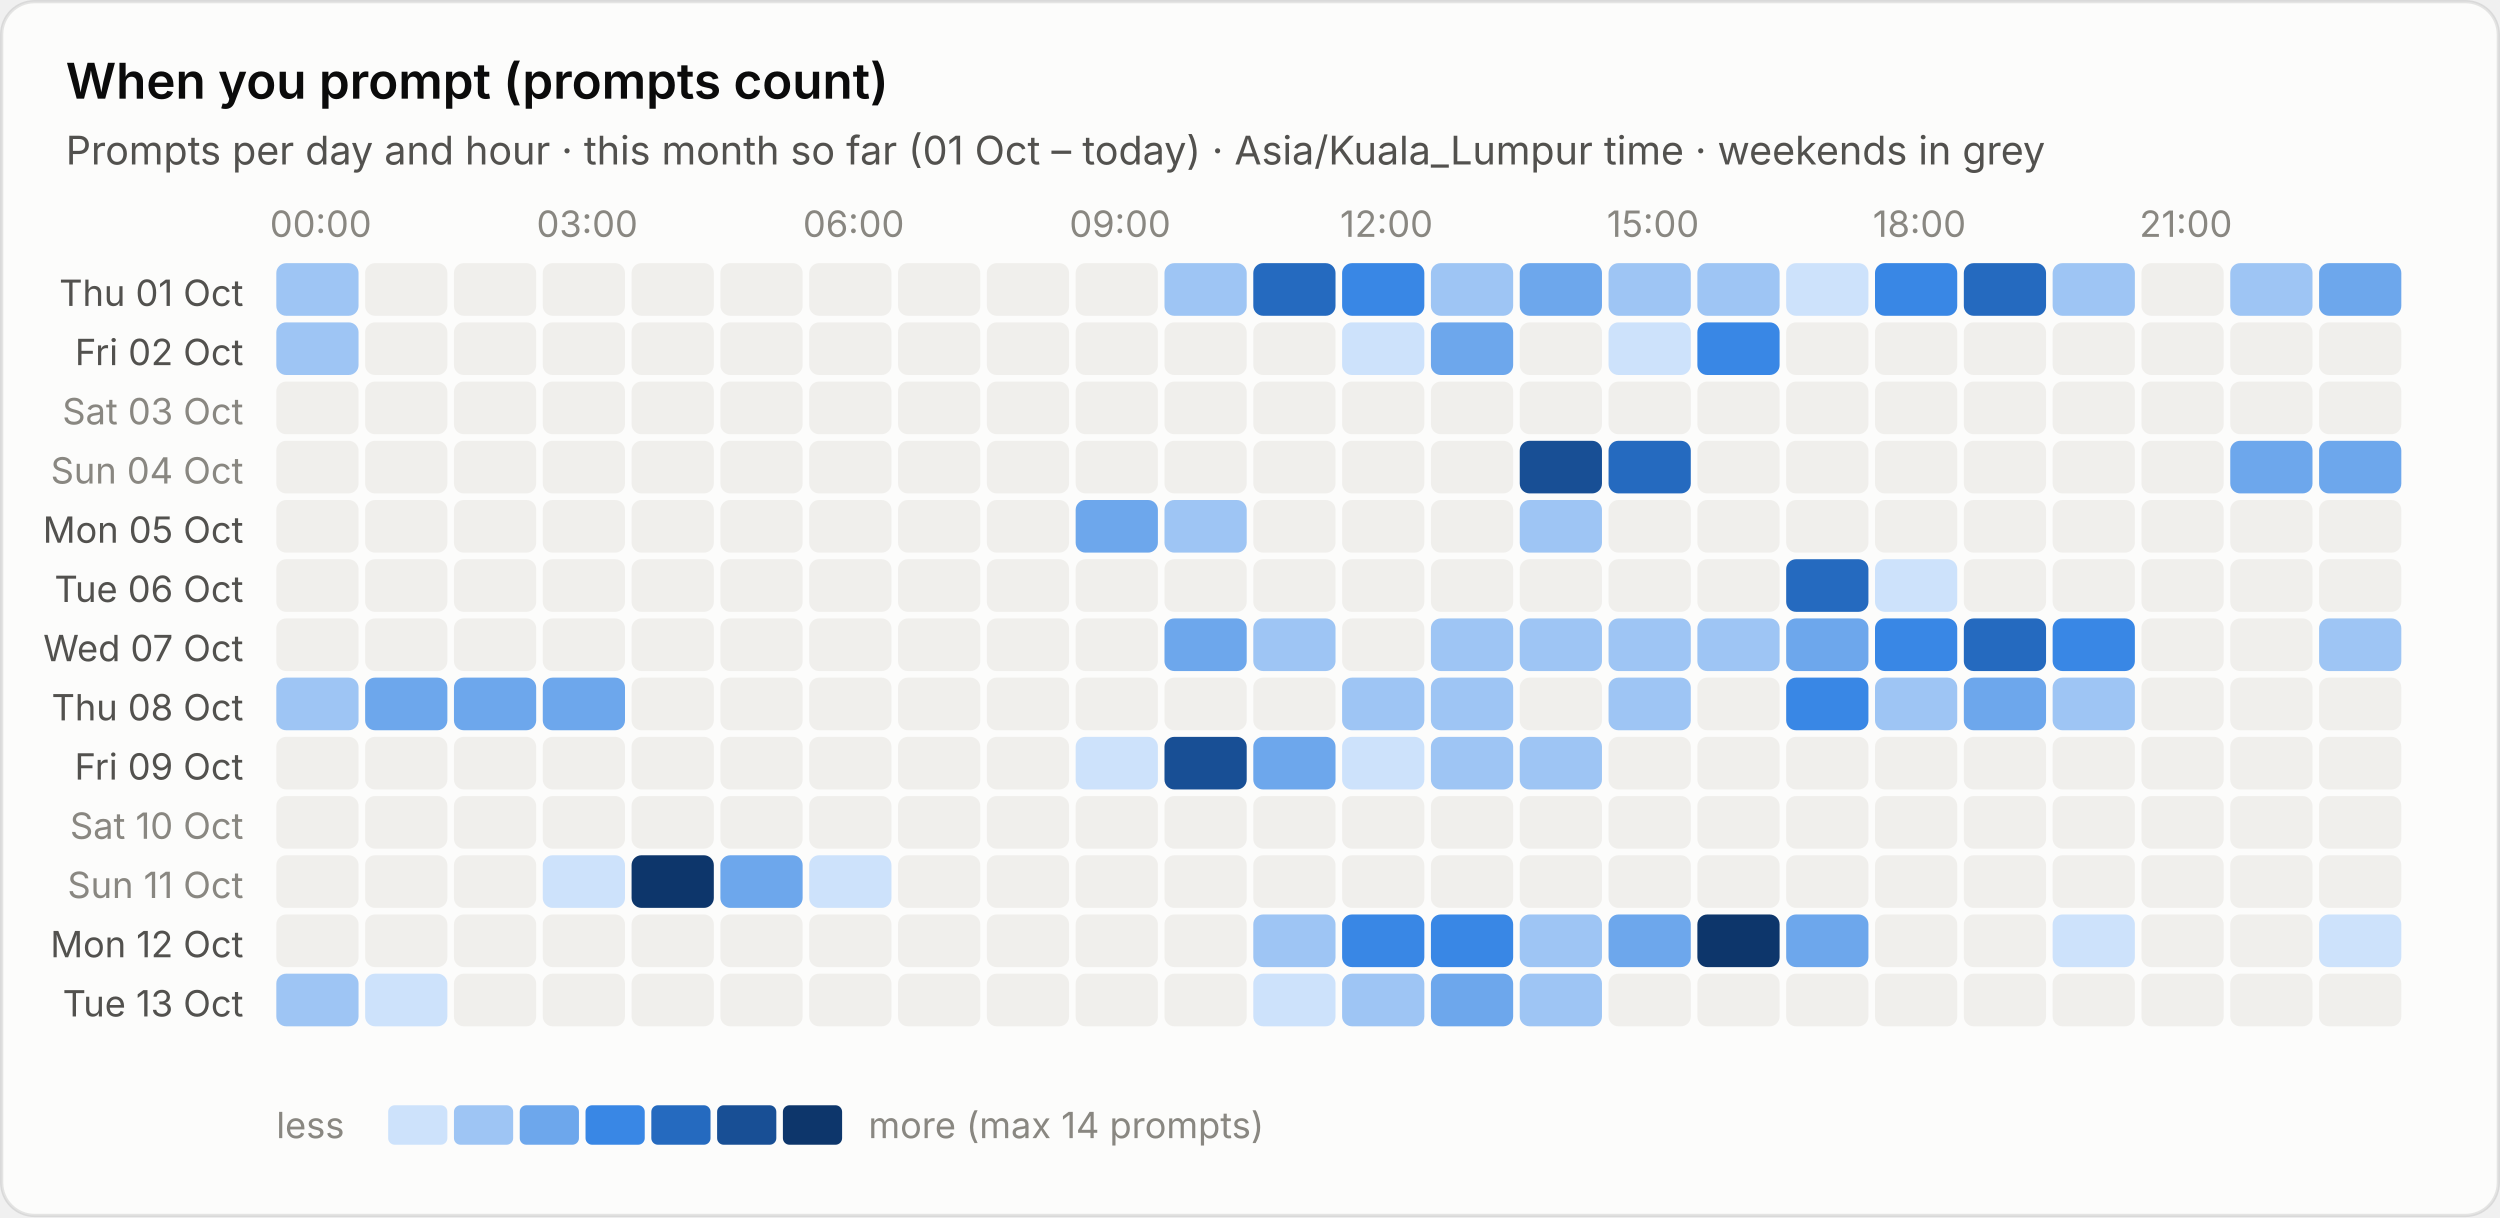
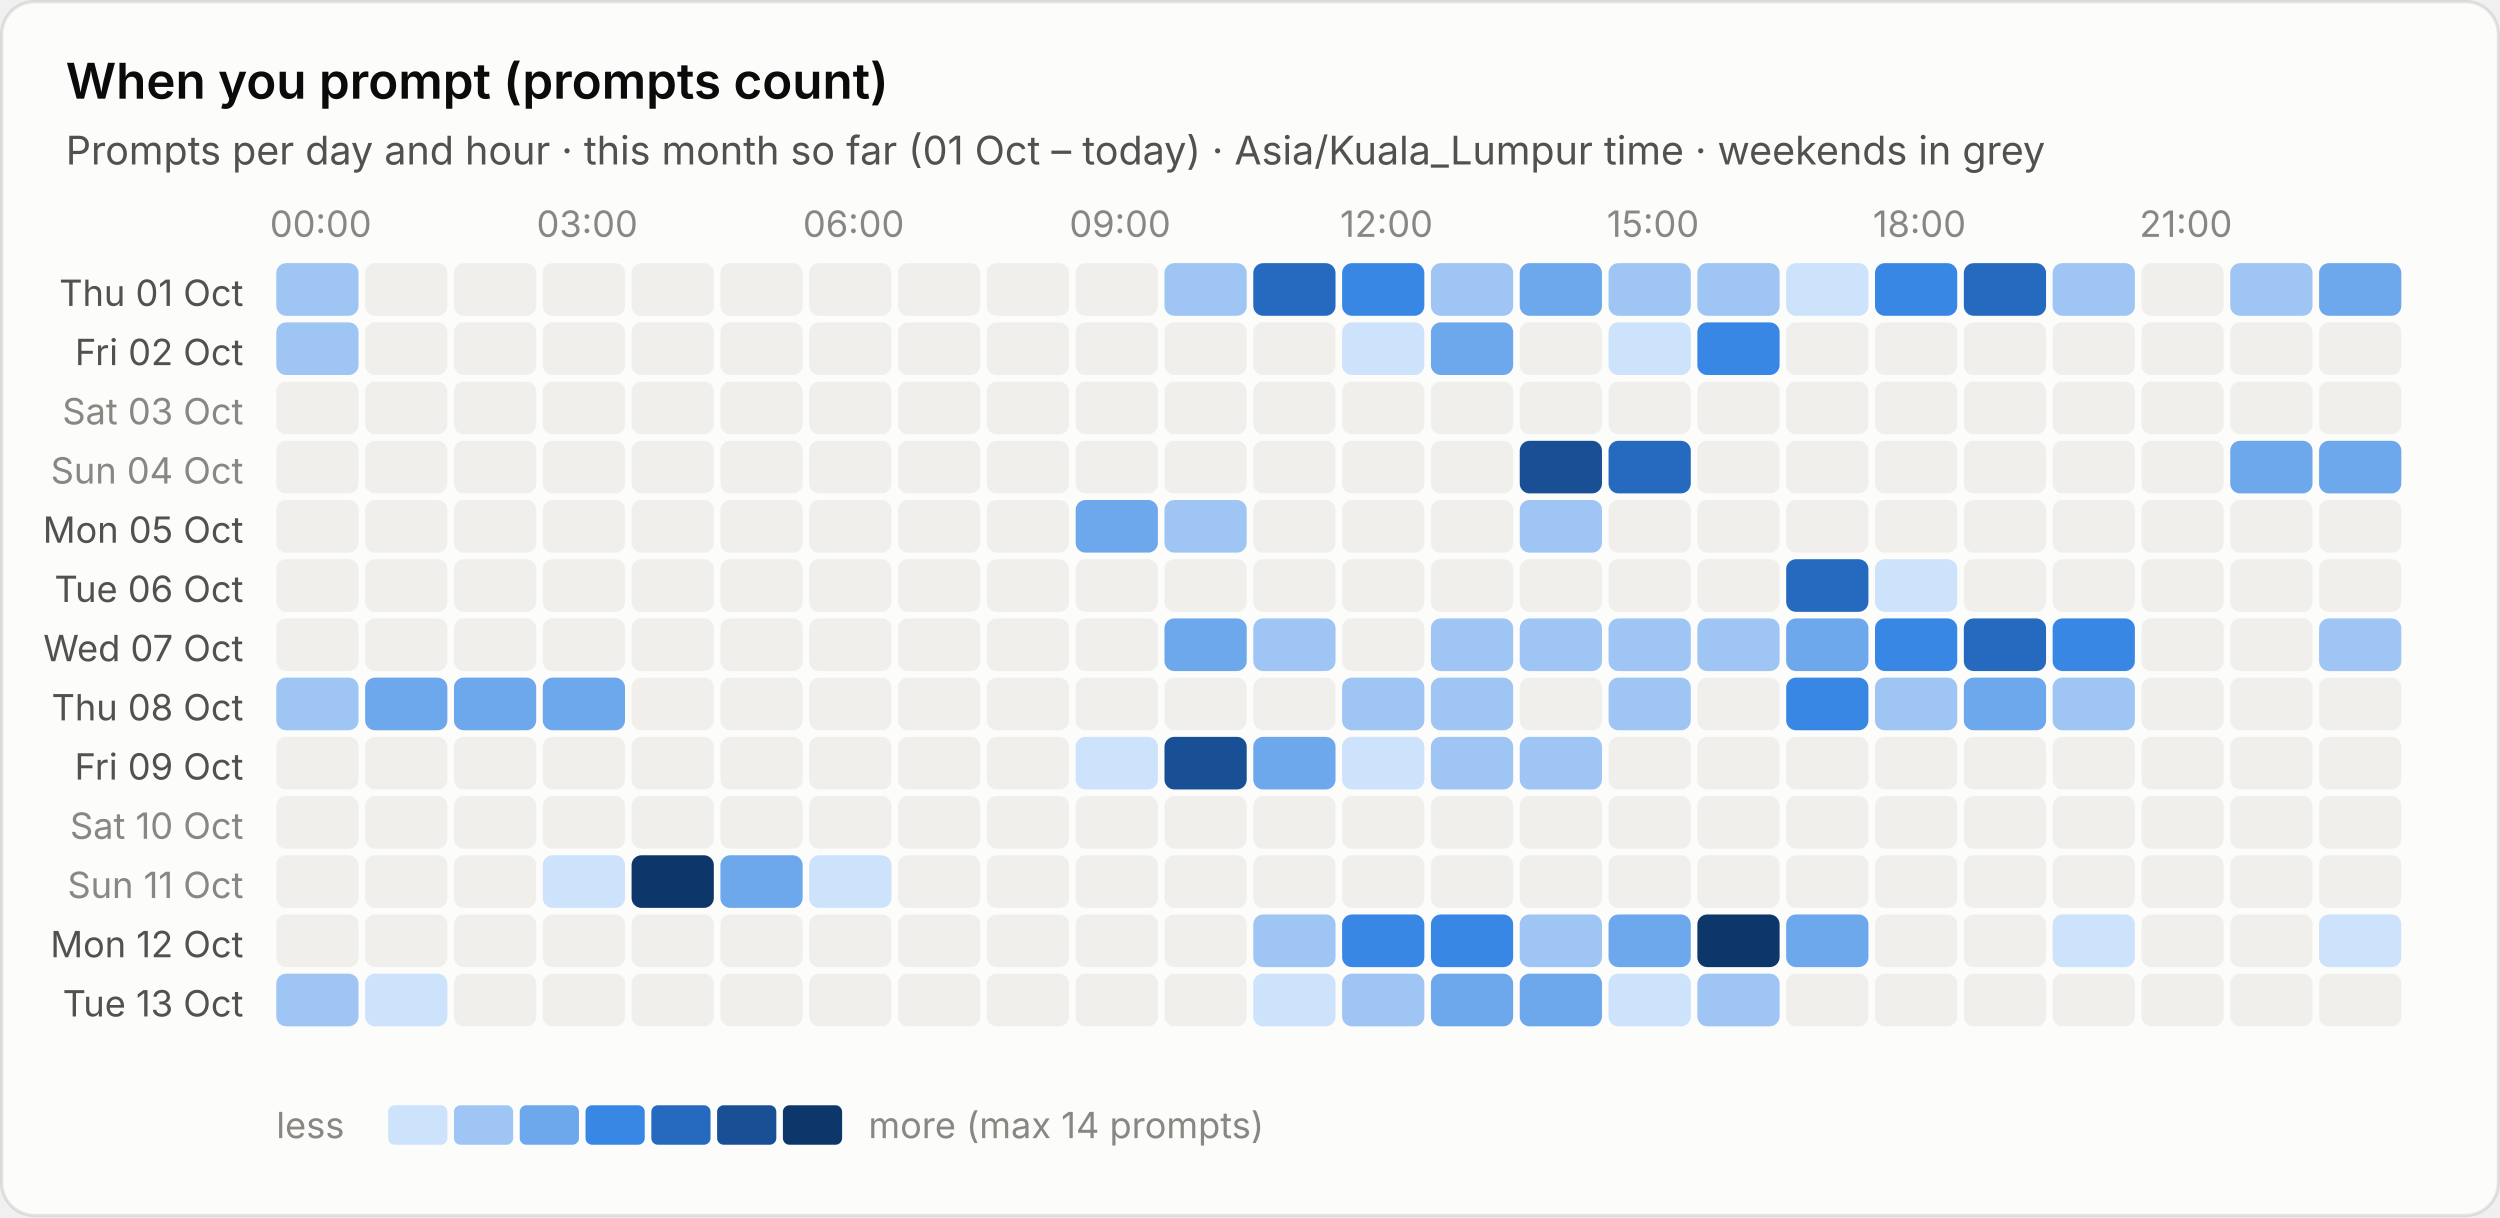
<svg xmlns="http://www.w3.org/2000/svg" viewBox="0 0 760 370" width="760" height="370" role="img" aria-label="When you prompt (prompts count)">
  <style>text{font-family:system-ui,-apple-system,"Segoe UI",sans-serif;font-variant-numeric:tabular-nums}.bg{fill:#fcfcfb;stroke:rgba(11,11,11,.10)}.tp{fill:#0b0b0b}.ts{fill:#52514e}.tm{fill:#898781}.grid{stroke:#e1e0d9;stroke-width:1}.base{stroke:#c3c2b7;stroke-width:1}.so{fill:#b5b3ad}.lo{stroke:#b5b3ad}.qe{fill:#f0efec}.ring{stroke:#fcfcfb}.area{fill-opacity:.1}.s0{fill:#2a78d6}.l0{stroke:#2a78d6}.s1{fill:#eb6834}.l1{stroke:#eb6834}.s2{fill:#1baf7a}.l2{stroke:#1baf7a}.s3{fill:#eda100}.l3{stroke:#eda100}.s4{fill:#e87ba4}.l4{stroke:#e87ba4}.s5{fill:#008300}.l5{stroke:#008300}.s6{fill:#4a3aa7}.l6{stroke:#4a3aa7}.s7{fill:#e34948}.l7{stroke:#e34948}.q0{fill:#cde2fb}.q1{fill:#9ec5f4}.q2{fill:#6da7ec}.q3{fill:#3987e5}.q4{fill:#256abf}.q5{fill:#184f95}.q6{fill:#0d366b}.r0{fill:#f8d4d4}.r1{fill:#ec8f8f}.r2{fill:#c42f2f}.a0{fill:#fbe3e3}.a1{fill:#f5b8b8}.a2{fill:#ec8f8f}.a3{fill:#d65252}.a4{fill:#a82525}.tq0{fill:#0b0b0b}.tq1{fill:#0b0b0b}.tq2{fill:#0b0b0b}.tq3{fill:#ffffff}.tq4{fill:#ffffff}.tq5{fill:#ffffff}.tq6{fill:#ffffff}.tr0{fill:#0b0b0b}.tr1{fill:#0b0b0b}.tr2{fill:#ffffff}.ta0{fill:#0b0b0b}.ta1{fill:#0b0b0b}.ta2{fill:#0b0b0b}.ta3{fill:#ffffff}.ta4{fill:#ffffff}.tw{fill:#ffffff}@media (prefers-color-scheme:dark){.bg{fill:#1a1a19;stroke:rgba(255,255,255,.10)}.tp{fill:#fff}.ts{fill:#c3c2b7}.tm{fill:#898781}.grid{stroke:#2c2c2a}.base{stroke:#383835}.so{fill:#5c5b57}.lo{stroke:#5c5b57}.qe{fill:#262624}.ring{stroke:#1a1a19}.s0{fill:#3987e5}.l0{stroke:#3987e5}.s1{fill:#d95926}.l1{stroke:#d95926}.s2{fill:#199e70}.l2{stroke:#199e70}.s3{fill:#c98500}.l3{stroke:#c98500}.s4{fill:#d55181}.l4{stroke:#d55181}.s5{fill:#008300}.l5{stroke:#008300}.s6{fill:#9085e9}.l6{stroke:#9085e9}.s7{fill:#e66767}.l7{stroke:#e66767}.q0{fill:#16263a}.q1{fill:#123a66}.q2{fill:#184f95}.q3{fill:#256abf}.q4{fill:#3987e5}.q5{fill:#6da7ec}.q6{fill:#b7d3f6}.r0{fill:#4a2023}.r1{fill:#8c2c2f}.r2{fill:#e25555}.a0{fill:#3a1a1c}.a1{fill:#5e2427}.a2{fill:#8c2c2f}.a3{fill:#c43c3f}.a4{fill:#f07070}.tq0{fill:#ffffff}.tq1{fill:#ffffff}.tq2{fill:#ffffff}.tq3{fill:#ffffff}.tq4{fill:#ffffff}.tq5{fill:#0b0b0b}.tq6{fill:#0b0b0b}.tr0{fill:#ffffff}.tr1{fill:#ffffff}.tr2{fill:#ffffff}.ta0{fill:#ffffff}.ta1{fill:#ffffff}.ta2{fill:#ffffff}.ta3{fill:#ffffff}.ta4{fill:#0b0b0b}.tw{fill:#ffffff}}</style>
  <rect class="bg" x=".5" y=".5" width="759" height="369" rx="10" />
  <text class="tp" x="20" y="30" font-size="15" font-weight="600">When you prompt (prompts count)</text>
  <text class="ts" x="20" y="50" font-size="12">Prompts per day and hour · this month so far (01 Oct – today) · Asia/Kuala_Lumpur time · weekends in grey</text>
  <text class="tm" x="97.5" y="72" font-size="11" text-anchor="middle">00:00</text>
  <text class="tm" x="178.5" y="72" font-size="11" text-anchor="middle">03:00</text>
  <text class="tm" x="259.5" y="72" font-size="11" text-anchor="middle">06:00</text>
  <text class="tm" x="340.5" y="72" font-size="11" text-anchor="middle">09:00</text>
  <text class="tm" x="421.5" y="72" font-size="11" text-anchor="middle">12:00</text>
  <text class="tm" x="502.5" y="72" font-size="11" text-anchor="middle">15:00</text>
  <text class="tm" x="583.5" y="72" font-size="11" text-anchor="middle">18:00</text>
  <text class="tm" x="664.5" y="72" font-size="11" text-anchor="middle">21:00</text>
  <text class="ts" x="74" y="93.0" font-size="11" text-anchor="end">Thu 01 Oct</text>
  <rect class="q1" x="84.0" y="80.0" width="25" height="16" rx="3" />
  <rect class="qe" x="111.0" y="80.0" width="25" height="16" rx="3" />
  <rect class="qe" x="138.0" y="80.0" width="25" height="16" rx="3" />
  <rect class="qe" x="165.0" y="80.0" width="25" height="16" rx="3" />
  <rect class="qe" x="192.0" y="80.0" width="25" height="16" rx="3" />
  <rect class="qe" x="219.0" y="80.0" width="25" height="16" rx="3" />
  <rect class="qe" x="246.0" y="80.0" width="25" height="16" rx="3" />
  <rect class="qe" x="273.0" y="80.0" width="25" height="16" rx="3" />
  <rect class="qe" x="300.0" y="80.0" width="25" height="16" rx="3" />
  <rect class="qe" x="327.0" y="80.0" width="25" height="16" rx="3" />
  <rect class="q1" x="354.0" y="80.0" width="25" height="16" rx="3" />
  <rect class="q4" x="381.0" y="80.0" width="25" height="16" rx="3" />
  <rect class="q3" x="408.0" y="80.0" width="25" height="16" rx="3" />
  <rect class="q1" x="435.0" y="80.0" width="25" height="16" rx="3" />
  <rect class="q2" x="462.0" y="80.0" width="25" height="16" rx="3" />
  <rect class="q1" x="489.0" y="80.0" width="25" height="16" rx="3" />
  <rect class="q1" x="516.0" y="80.0" width="25" height="16" rx="3" />
  <rect class="q0" x="543.0" y="80.0" width="25" height="16" rx="3" />
  <rect class="q3" x="570.0" y="80.0" width="25" height="16" rx="3" />
  <rect class="q4" x="597.0" y="80.0" width="25" height="16" rx="3" />
  <rect class="q1" x="624.0" y="80.0" width="25" height="16" rx="3" />
  <rect class="qe" x="651.0" y="80.0" width="25" height="16" rx="3" />
  <rect class="q1" x="678.0" y="80.0" width="25" height="16" rx="3" />
  <rect class="q2" x="705.0" y="80.0" width="25" height="16" rx="3" />
  <text class="ts" x="74" y="111.0" font-size="11" text-anchor="end">Fri 02 Oct</text>
  <rect class="q1" x="84.0" y="98.0" width="25" height="16" rx="3" />
  <rect class="qe" x="111.0" y="98.0" width="25" height="16" rx="3" />
  <rect class="qe" x="138.0" y="98.0" width="25" height="16" rx="3" />
  <rect class="qe" x="165.0" y="98.0" width="25" height="16" rx="3" />
  <rect class="qe" x="192.0" y="98.0" width="25" height="16" rx="3" />
  <rect class="qe" x="219.0" y="98.0" width="25" height="16" rx="3" />
  <rect class="qe" x="246.0" y="98.0" width="25" height="16" rx="3" />
  <rect class="qe" x="273.0" y="98.0" width="25" height="16" rx="3" />
  <rect class="qe" x="300.0" y="98.0" width="25" height="16" rx="3" />
  <rect class="qe" x="327.0" y="98.0" width="25" height="16" rx="3" />
  <rect class="qe" x="354.0" y="98.0" width="25" height="16" rx="3" />
  <rect class="qe" x="381.0" y="98.0" width="25" height="16" rx="3" />
  <rect class="q0" x="408.0" y="98.0" width="25" height="16" rx="3" />
  <rect class="q2" x="435.0" y="98.0" width="25" height="16" rx="3" />
  <rect class="qe" x="462.0" y="98.0" width="25" height="16" rx="3" />
  <rect class="q0" x="489.0" y="98.0" width="25" height="16" rx="3" />
  <rect class="q3" x="516.0" y="98.0" width="25" height="16" rx="3" />
  <rect class="qe" x="543.0" y="98.0" width="25" height="16" rx="3" />
  <rect class="qe" x="570.0" y="98.0" width="25" height="16" rx="3" />
  <rect class="qe" x="597.0" y="98.0" width="25" height="16" rx="3" />
  <rect class="qe" x="624.0" y="98.0" width="25" height="16" rx="3" />
  <rect class="qe" x="651.0" y="98.0" width="25" height="16" rx="3" />
  <rect class="qe" x="678.0" y="98.0" width="25" height="16" rx="3" />
  <rect class="qe" x="705.0" y="98.0" width="25" height="16" rx="3" />
  <text class="tm" x="74" y="129.0" font-size="11" text-anchor="end">Sat 03 Oct</text>
  <rect class="qe" x="84.0" y="116.0" width="25" height="16" rx="3" />
  <rect class="qe" x="111.0" y="116.0" width="25" height="16" rx="3" />
  <rect class="qe" x="138.0" y="116.0" width="25" height="16" rx="3" />
  <rect class="qe" x="165.0" y="116.0" width="25" height="16" rx="3" />
  <rect class="qe" x="192.0" y="116.0" width="25" height="16" rx="3" />
  <rect class="qe" x="219.0" y="116.0" width="25" height="16" rx="3" />
  <rect class="qe" x="246.0" y="116.0" width="25" height="16" rx="3" />
  <rect class="qe" x="273.0" y="116.0" width="25" height="16" rx="3" />
  <rect class="qe" x="300.0" y="116.0" width="25" height="16" rx="3" />
  <rect class="qe" x="327.0" y="116.0" width="25" height="16" rx="3" />
  <rect class="qe" x="354.0" y="116.0" width="25" height="16" rx="3" />
  <rect class="qe" x="381.0" y="116.0" width="25" height="16" rx="3" />
  <rect class="qe" x="408.0" y="116.0" width="25" height="16" rx="3" />
  <rect class="qe" x="435.0" y="116.0" width="25" height="16" rx="3" />
  <rect class="qe" x="462.0" y="116.0" width="25" height="16" rx="3" />
  <rect class="qe" x="489.0" y="116.0" width="25" height="16" rx="3" />
  <rect class="qe" x="516.0" y="116.0" width="25" height="16" rx="3" />
  <rect class="qe" x="543.0" y="116.0" width="25" height="16" rx="3" />
  <rect class="qe" x="570.0" y="116.0" width="25" height="16" rx="3" />
  <rect class="qe" x="597.0" y="116.0" width="25" height="16" rx="3" />
  <rect class="qe" x="624.0" y="116.0" width="25" height="16" rx="3" />
  <rect class="qe" x="651.0" y="116.0" width="25" height="16" rx="3" />
  <rect class="qe" x="678.0" y="116.0" width="25" height="16" rx="3" />
  <rect class="qe" x="705.0" y="116.0" width="25" height="16" rx="3" />
  <text class="tm" x="74" y="147.0" font-size="11" text-anchor="end">Sun 04 Oct</text>
  <rect class="qe" x="84.0" y="134.0" width="25" height="16" rx="3" />
  <rect class="qe" x="111.0" y="134.0" width="25" height="16" rx="3" />
  <rect class="qe" x="138.0" y="134.0" width="25" height="16" rx="3" />
  <rect class="qe" x="165.0" y="134.0" width="25" height="16" rx="3" />
  <rect class="qe" x="192.0" y="134.0" width="25" height="16" rx="3" />
  <rect class="qe" x="219.0" y="134.0" width="25" height="16" rx="3" />
  <rect class="qe" x="246.0" y="134.0" width="25" height="16" rx="3" />
  <rect class="qe" x="273.0" y="134.0" width="25" height="16" rx="3" />
  <rect class="qe" x="300.0" y="134.0" width="25" height="16" rx="3" />
  <rect class="qe" x="327.0" y="134.0" width="25" height="16" rx="3" />
  <rect class="qe" x="354.0" y="134.0" width="25" height="16" rx="3" />
  <rect class="qe" x="381.0" y="134.0" width="25" height="16" rx="3" />
  <rect class="qe" x="408.0" y="134.0" width="25" height="16" rx="3" />
  <rect class="qe" x="435.0" y="134.0" width="25" height="16" rx="3" />
  <rect class="q5" x="462.0" y="134.0" width="25" height="16" rx="3" />
  <rect class="q4" x="489.0" y="134.0" width="25" height="16" rx="3" />
  <rect class="qe" x="516.0" y="134.0" width="25" height="16" rx="3" />
  <rect class="qe" x="543.0" y="134.0" width="25" height="16" rx="3" />
  <rect class="qe" x="570.0" y="134.0" width="25" height="16" rx="3" />
  <rect class="qe" x="597.0" y="134.0" width="25" height="16" rx="3" />
  <rect class="qe" x="624.0" y="134.0" width="25" height="16" rx="3" />
  <rect class="qe" x="651.0" y="134.0" width="25" height="16" rx="3" />
  <rect class="q2" x="678.0" y="134.0" width="25" height="16" rx="3" />
  <rect class="q2" x="705.0" y="134.0" width="25" height="16" rx="3" />
  <text class="ts" x="74" y="165.0" font-size="11" text-anchor="end">Mon 05 Oct</text>
  <rect class="qe" x="84.0" y="152.0" width="25" height="16" rx="3" />
  <rect class="qe" x="111.0" y="152.0" width="25" height="16" rx="3" />
  <rect class="qe" x="138.0" y="152.0" width="25" height="16" rx="3" />
  <rect class="qe" x="165.0" y="152.0" width="25" height="16" rx="3" />
  <rect class="qe" x="192.0" y="152.0" width="25" height="16" rx="3" />
  <rect class="qe" x="219.0" y="152.0" width="25" height="16" rx="3" />
  <rect class="qe" x="246.0" y="152.0" width="25" height="16" rx="3" />
  <rect class="qe" x="273.0" y="152.0" width="25" height="16" rx="3" />
  <rect class="qe" x="300.0" y="152.0" width="25" height="16" rx="3" />
  <rect class="q2" x="327.0" y="152.0" width="25" height="16" rx="3" />
  <rect class="q1" x="354.0" y="152.0" width="25" height="16" rx="3" />
  <rect class="qe" x="381.0" y="152.0" width="25" height="16" rx="3" />
  <rect class="qe" x="408.0" y="152.0" width="25" height="16" rx="3" />
  <rect class="qe" x="435.0" y="152.0" width="25" height="16" rx="3" />
  <rect class="q1" x="462.0" y="152.0" width="25" height="16" rx="3" />
  <rect class="qe" x="489.0" y="152.0" width="25" height="16" rx="3" />
  <rect class="qe" x="516.0" y="152.0" width="25" height="16" rx="3" />
  <rect class="qe" x="543.0" y="152.0" width="25" height="16" rx="3" />
  <rect class="qe" x="570.0" y="152.0" width="25" height="16" rx="3" />
  <rect class="qe" x="597.0" y="152.0" width="25" height="16" rx="3" />
  <rect class="qe" x="624.0" y="152.0" width="25" height="16" rx="3" />
  <rect class="qe" x="651.0" y="152.0" width="25" height="16" rx="3" />
  <rect class="qe" x="678.0" y="152.0" width="25" height="16" rx="3" />
  <rect class="qe" x="705.0" y="152.0" width="25" height="16" rx="3" />
  <text class="ts" x="74" y="183.0" font-size="11" text-anchor="end">Tue 06 Oct</text>
  <rect class="qe" x="84.0" y="170.0" width="25" height="16" rx="3" />
  <rect class="qe" x="111.0" y="170.0" width="25" height="16" rx="3" />
  <rect class="qe" x="138.0" y="170.0" width="25" height="16" rx="3" />
  <rect class="qe" x="165.0" y="170.0" width="25" height="16" rx="3" />
  <rect class="qe" x="192.0" y="170.0" width="25" height="16" rx="3" />
  <rect class="qe" x="219.0" y="170.0" width="25" height="16" rx="3" />
  <rect class="qe" x="246.0" y="170.0" width="25" height="16" rx="3" />
  <rect class="qe" x="273.0" y="170.0" width="25" height="16" rx="3" />
  <rect class="qe" x="300.0" y="170.0" width="25" height="16" rx="3" />
  <rect class="qe" x="327.0" y="170.0" width="25" height="16" rx="3" />
  <rect class="qe" x="354.0" y="170.0" width="25" height="16" rx="3" />
  <rect class="qe" x="381.0" y="170.0" width="25" height="16" rx="3" />
  <rect class="qe" x="408.0" y="170.0" width="25" height="16" rx="3" />
  <rect class="qe" x="435.0" y="170.0" width="25" height="16" rx="3" />
  <rect class="qe" x="462.0" y="170.0" width="25" height="16" rx="3" />
  <rect class="qe" x="489.0" y="170.0" width="25" height="16" rx="3" />
  <rect class="qe" x="516.0" y="170.0" width="25" height="16" rx="3" />
  <rect class="q4" x="543.0" y="170.0" width="25" height="16" rx="3" />
  <rect class="q0" x="570.0" y="170.0" width="25" height="16" rx="3" />
  <rect class="qe" x="597.0" y="170.0" width="25" height="16" rx="3" />
  <rect class="qe" x="624.0" y="170.0" width="25" height="16" rx="3" />
  <rect class="qe" x="651.0" y="170.0" width="25" height="16" rx="3" />
  <rect class="qe" x="678.0" y="170.0" width="25" height="16" rx="3" />
  <rect class="qe" x="705.0" y="170.0" width="25" height="16" rx="3" />
  <text class="ts" x="74" y="201.0" font-size="11" text-anchor="end">Wed 07 Oct</text>
  <rect class="qe" x="84.0" y="188.0" width="25" height="16" rx="3" />
  <rect class="qe" x="111.0" y="188.0" width="25" height="16" rx="3" />
  <rect class="qe" x="138.0" y="188.0" width="25" height="16" rx="3" />
  <rect class="qe" x="165.0" y="188.0" width="25" height="16" rx="3" />
  <rect class="qe" x="192.0" y="188.0" width="25" height="16" rx="3" />
  <rect class="qe" x="219.0" y="188.0" width="25" height="16" rx="3" />
  <rect class="qe" x="246.0" y="188.0" width="25" height="16" rx="3" />
  <rect class="qe" x="273.0" y="188.0" width="25" height="16" rx="3" />
  <rect class="qe" x="300.0" y="188.0" width="25" height="16" rx="3" />
  <rect class="qe" x="327.0" y="188.0" width="25" height="16" rx="3" />
  <rect class="q2" x="354.0" y="188.0" width="25" height="16" rx="3" />
  <rect class="q1" x="381.0" y="188.0" width="25" height="16" rx="3" />
  <rect class="qe" x="408.0" y="188.0" width="25" height="16" rx="3" />
  <rect class="q1" x="435.0" y="188.0" width="25" height="16" rx="3" />
  <rect class="q1" x="462.0" y="188.0" width="25" height="16" rx="3" />
  <rect class="q1" x="489.0" y="188.0" width="25" height="16" rx="3" />
  <rect class="q1" x="516.0" y="188.0" width="25" height="16" rx="3" />
  <rect class="q2" x="543.0" y="188.0" width="25" height="16" rx="3" />
  <rect class="q3" x="570.0" y="188.0" width="25" height="16" rx="3" />
  <rect class="q4" x="597.0" y="188.0" width="25" height="16" rx="3" />
  <rect class="q3" x="624.0" y="188.0" width="25" height="16" rx="3" />
  <rect class="qe" x="651.0" y="188.0" width="25" height="16" rx="3" />
  <rect class="qe" x="678.0" y="188.0" width="25" height="16" rx="3" />
  <rect class="q1" x="705.0" y="188.0" width="25" height="16" rx="3" />
  <text class="ts" x="74" y="219.0" font-size="11" text-anchor="end">Thu 08 Oct</text>
  <rect class="q1" x="84.0" y="206.0" width="25" height="16" rx="3" />
  <rect class="q2" x="111.0" y="206.0" width="25" height="16" rx="3" />
  <rect class="q2" x="138.0" y="206.0" width="25" height="16" rx="3" />
  <rect class="q2" x="165.0" y="206.0" width="25" height="16" rx="3" />
  <rect class="qe" x="192.0" y="206.0" width="25" height="16" rx="3" />
  <rect class="qe" x="219.0" y="206.0" width="25" height="16" rx="3" />
  <rect class="qe" x="246.0" y="206.0" width="25" height="16" rx="3" />
  <rect class="qe" x="273.0" y="206.0" width="25" height="16" rx="3" />
  <rect class="qe" x="300.0" y="206.0" width="25" height="16" rx="3" />
  <rect class="qe" x="327.0" y="206.0" width="25" height="16" rx="3" />
  <rect class="qe" x="354.0" y="206.0" width="25" height="16" rx="3" />
  <rect class="qe" x="381.0" y="206.0" width="25" height="16" rx="3" />
  <rect class="q1" x="408.0" y="206.0" width="25" height="16" rx="3" />
  <rect class="q1" x="435.0" y="206.0" width="25" height="16" rx="3" />
  <rect class="qe" x="462.0" y="206.0" width="25" height="16" rx="3" />
  <rect class="q1" x="489.0" y="206.0" width="25" height="16" rx="3" />
  <rect class="qe" x="516.0" y="206.0" width="25" height="16" rx="3" />
  <rect class="q3" x="543.0" y="206.0" width="25" height="16" rx="3" />
  <rect class="q1" x="570.0" y="206.0" width="25" height="16" rx="3" />
  <rect class="q2" x="597.0" y="206.0" width="25" height="16" rx="3" />
  <rect class="q1" x="624.0" y="206.0" width="25" height="16" rx="3" />
  <rect class="qe" x="651.0" y="206.0" width="25" height="16" rx="3" />
  <rect class="qe" x="678.0" y="206.0" width="25" height="16" rx="3" />
  <rect class="qe" x="705.0" y="206.0" width="25" height="16" rx="3" />
  <text class="ts" x="74" y="237.0" font-size="11" text-anchor="end">Fri 09 Oct</text>
  <rect class="qe" x="84.0" y="224.0" width="25" height="16" rx="3" />
  <rect class="qe" x="111.0" y="224.0" width="25" height="16" rx="3" />
  <rect class="qe" x="138.0" y="224.0" width="25" height="16" rx="3" />
  <rect class="qe" x="165.0" y="224.0" width="25" height="16" rx="3" />
  <rect class="qe" x="192.0" y="224.0" width="25" height="16" rx="3" />
  <rect class="qe" x="219.0" y="224.0" width="25" height="16" rx="3" />
  <rect class="qe" x="246.0" y="224.0" width="25" height="16" rx="3" />
  <rect class="qe" x="273.0" y="224.0" width="25" height="16" rx="3" />
  <rect class="qe" x="300.0" y="224.0" width="25" height="16" rx="3" />
  <rect class="q0" x="327.0" y="224.0" width="25" height="16" rx="3" />
  <rect class="q5" x="354.0" y="224.0" width="25" height="16" rx="3" />
  <rect class="q2" x="381.0" y="224.0" width="25" height="16" rx="3" />
  <rect class="q0" x="408.0" y="224.0" width="25" height="16" rx="3" />
  <rect class="q1" x="435.0" y="224.0" width="25" height="16" rx="3" />
  <rect class="q1" x="462.0" y="224.0" width="25" height="16" rx="3" />
  <rect class="qe" x="489.0" y="224.0" width="25" height="16" rx="3" />
  <rect class="qe" x="516.0" y="224.0" width="25" height="16" rx="3" />
  <rect class="qe" x="543.0" y="224.0" width="25" height="16" rx="3" />
  <rect class="qe" x="570.0" y="224.0" width="25" height="16" rx="3" />
  <rect class="qe" x="597.0" y="224.0" width="25" height="16" rx="3" />
  <rect class="qe" x="624.0" y="224.0" width="25" height="16" rx="3" />
  <rect class="qe" x="651.0" y="224.0" width="25" height="16" rx="3" />
  <rect class="qe" x="678.0" y="224.0" width="25" height="16" rx="3" />
  <rect class="qe" x="705.0" y="224.0" width="25" height="16" rx="3" />
  <text class="tm" x="74" y="255.0" font-size="11" text-anchor="end">Sat 10 Oct</text>
  <rect class="qe" x="84.0" y="242.0" width="25" height="16" rx="3" />
  <rect class="qe" x="111.0" y="242.0" width="25" height="16" rx="3" />
  <rect class="qe" x="138.0" y="242.0" width="25" height="16" rx="3" />
  <rect class="qe" x="165.0" y="242.0" width="25" height="16" rx="3" />
  <rect class="qe" x="192.0" y="242.0" width="25" height="16" rx="3" />
  <rect class="qe" x="219.0" y="242.0" width="25" height="16" rx="3" />
  <rect class="qe" x="246.0" y="242.0" width="25" height="16" rx="3" />
  <rect class="qe" x="273.0" y="242.0" width="25" height="16" rx="3" />
  <rect class="qe" x="300.0" y="242.0" width="25" height="16" rx="3" />
  <rect class="qe" x="327.0" y="242.0" width="25" height="16" rx="3" />
  <rect class="qe" x="354.0" y="242.0" width="25" height="16" rx="3" />
  <rect class="qe" x="381.0" y="242.0" width="25" height="16" rx="3" />
  <rect class="qe" x="408.0" y="242.0" width="25" height="16" rx="3" />
  <rect class="qe" x="435.0" y="242.0" width="25" height="16" rx="3" />
  <rect class="qe" x="462.0" y="242.0" width="25" height="16" rx="3" />
  <rect class="qe" x="489.0" y="242.0" width="25" height="16" rx="3" />
  <rect class="qe" x="516.0" y="242.0" width="25" height="16" rx="3" />
  <rect class="qe" x="543.0" y="242.0" width="25" height="16" rx="3" />
  <rect class="qe" x="570.0" y="242.0" width="25" height="16" rx="3" />
  <rect class="qe" x="597.0" y="242.0" width="25" height="16" rx="3" />
  <rect class="qe" x="624.0" y="242.0" width="25" height="16" rx="3" />
  <rect class="qe" x="651.0" y="242.0" width="25" height="16" rx="3" />
  <rect class="qe" x="678.0" y="242.0" width="25" height="16" rx="3" />
  <rect class="qe" x="705.0" y="242.0" width="25" height="16" rx="3" />
  <text class="tm" x="74" y="273.0" font-size="11" text-anchor="end">Sun 11 Oct</text>
  <rect class="qe" x="84.0" y="260.0" width="25" height="16" rx="3" />
  <rect class="qe" x="111.0" y="260.0" width="25" height="16" rx="3" />
  <rect class="qe" x="138.0" y="260.0" width="25" height="16" rx="3" />
  <rect class="q0" x="165.0" y="260.0" width="25" height="16" rx="3" />
  <rect class="q6" x="192.0" y="260.0" width="25" height="16" rx="3" />
  <rect class="q2" x="219.0" y="260.0" width="25" height="16" rx="3" />
  <rect class="q0" x="246.0" y="260.0" width="25" height="16" rx="3" />
  <rect class="qe" x="273.0" y="260.0" width="25" height="16" rx="3" />
  <rect class="qe" x="300.0" y="260.0" width="25" height="16" rx="3" />
  <rect class="qe" x="327.0" y="260.0" width="25" height="16" rx="3" />
  <rect class="qe" x="354.0" y="260.0" width="25" height="16" rx="3" />
  <rect class="qe" x="381.0" y="260.0" width="25" height="16" rx="3" />
  <rect class="qe" x="408.0" y="260.0" width="25" height="16" rx="3" />
  <rect class="qe" x="435.0" y="260.0" width="25" height="16" rx="3" />
  <rect class="qe" x="462.0" y="260.0" width="25" height="16" rx="3" />
  <rect class="qe" x="489.0" y="260.0" width="25" height="16" rx="3" />
  <rect class="qe" x="516.0" y="260.0" width="25" height="16" rx="3" />
  <rect class="qe" x="543.0" y="260.0" width="25" height="16" rx="3" />
  <rect class="qe" x="570.0" y="260.0" width="25" height="16" rx="3" />
  <rect class="qe" x="597.0" y="260.0" width="25" height="16" rx="3" />
  <rect class="qe" x="624.0" y="260.0" width="25" height="16" rx="3" />
  <rect class="qe" x="651.0" y="260.0" width="25" height="16" rx="3" />
  <rect class="qe" x="678.0" y="260.0" width="25" height="16" rx="3" />
  <rect class="qe" x="705.0" y="260.0" width="25" height="16" rx="3" />
  <text class="ts" x="74" y="291.0" font-size="11" text-anchor="end">Mon 12 Oct</text>
  <rect class="qe" x="84.0" y="278.0" width="25" height="16" rx="3" />
  <rect class="qe" x="111.0" y="278.0" width="25" height="16" rx="3" />
  <rect class="qe" x="138.0" y="278.0" width="25" height="16" rx="3" />
  <rect class="qe" x="165.0" y="278.0" width="25" height="16" rx="3" />
  <rect class="qe" x="192.0" y="278.0" width="25" height="16" rx="3" />
  <rect class="qe" x="219.0" y="278.0" width="25" height="16" rx="3" />
  <rect class="qe" x="246.0" y="278.0" width="25" height="16" rx="3" />
  <rect class="qe" x="273.0" y="278.0" width="25" height="16" rx="3" />
  <rect class="qe" x="300.0" y="278.0" width="25" height="16" rx="3" />
  <rect class="qe" x="327.0" y="278.0" width="25" height="16" rx="3" />
  <rect class="qe" x="354.0" y="278.0" width="25" height="16" rx="3" />
  <rect class="q1" x="381.0" y="278.0" width="25" height="16" rx="3" />
  <rect class="q3" x="408.0" y="278.0" width="25" height="16" rx="3" />
  <rect class="q3" x="435.0" y="278.0" width="25" height="16" rx="3" />
  <rect class="q1" x="462.0" y="278.0" width="25" height="16" rx="3" />
  <rect class="q2" x="489.0" y="278.0" width="25" height="16" rx="3" />
  <rect class="q6" x="516.0" y="278.0" width="25" height="16" rx="3" />
  <rect class="q2" x="543.0" y="278.0" width="25" height="16" rx="3" />
  <rect class="qe" x="570.0" y="278.0" width="25" height="16" rx="3" />
  <rect class="qe" x="597.0" y="278.0" width="25" height="16" rx="3" />
  <rect class="q0" x="624.0" y="278.0" width="25" height="16" rx="3" />
  <rect class="qe" x="651.0" y="278.0" width="25" height="16" rx="3" />
  <rect class="qe" x="678.0" y="278.0" width="25" height="16" rx="3" />
  <rect class="q0" x="705.0" y="278.0" width="25" height="16" rx="3" />
  <text class="ts" x="74" y="309.0" font-size="11" text-anchor="end">Tue 13 Oct</text>
  <rect class="q1" x="84.0" y="296.0" width="25" height="16" rx="3" />
  <rect class="q0" x="111.0" y="296.0" width="25" height="16" rx="3" />
  <rect class="qe" x="138.0" y="296.0" width="25" height="16" rx="3" />
  <rect class="qe" x="165.0" y="296.0" width="25" height="16" rx="3" />
  <rect class="qe" x="192.0" y="296.0" width="25" height="16" rx="3" />
  <rect class="qe" x="219.0" y="296.0" width="25" height="16" rx="3" />
  <rect class="qe" x="246.0" y="296.0" width="25" height="16" rx="3" />
  <rect class="qe" x="273.0" y="296.0" width="25" height="16" rx="3" />
  <rect class="qe" x="300.0" y="296.0" width="25" height="16" rx="3" />
  <rect class="qe" x="327.0" y="296.0" width="25" height="16" rx="3" />
  <rect class="qe" x="354.0" y="296.0" width="25" height="16" rx="3" />
  <rect class="q0" x="381.0" y="296.0" width="25" height="16" rx="3" />
  <rect class="q1" x="408.0" y="296.0" width="25" height="16" rx="3" />
  <rect class="q2" x="435.0" y="296.0" width="25" height="16" rx="3" />
-   <rect class="q1" x="462.0" y="296.0" width="25" height="16" rx="3" />
-   <rect class="qe" x="489.0" y="296.0" width="25" height="16" rx="3" />
-   <rect class="qe" x="516.0" y="296.0" width="25" height="16" rx="3" />
+   <rect class="q2" x="462.0" y="296.0" width="25" height="16" rx="3" />
+   <rect class="q0" x="489.0" y="296.0" width="25" height="16" rx="3" />
+   <rect class="q1" x="516.0" y="296.0" width="25" height="16" rx="3" />
  <rect class="qe" x="543.0" y="296.0" width="25" height="16" rx="3" />
  <rect class="qe" x="570.0" y="296.0" width="25" height="16" rx="3" />
  <rect class="qe" x="597.0" y="296.0" width="25" height="16" rx="3" />
  <rect class="qe" x="624.0" y="296.0" width="25" height="16" rx="3" />
  <rect class="qe" x="651.0" y="296.0" width="25" height="16" rx="3" />
  <rect class="qe" x="678.0" y="296.0" width="25" height="16" rx="3" />
  <rect class="qe" x="705.0" y="296.0" width="25" height="16" rx="3" />
  <text class="tm" x="84" y="346" font-size="11">less</text>
  <rect class="q0" x="118" y="336" width="18" height="12" rx="2" />
  <rect class="q1" x="138" y="336" width="18" height="12" rx="2" />
  <rect class="q2" x="158" y="336" width="18" height="12" rx="2" />
  <rect class="q3" x="178" y="336" width="18" height="12" rx="2" />
  <rect class="q4" x="198" y="336" width="18" height="12" rx="2" />
  <rect class="q5" x="218" y="336" width="18" height="12" rx="2" />
  <rect class="q6" x="238" y="336" width="18" height="12" rx="2" />
  <text class="tm" x="264" y="346" font-size="11">more (max 14 prompts)</text>
</svg>
